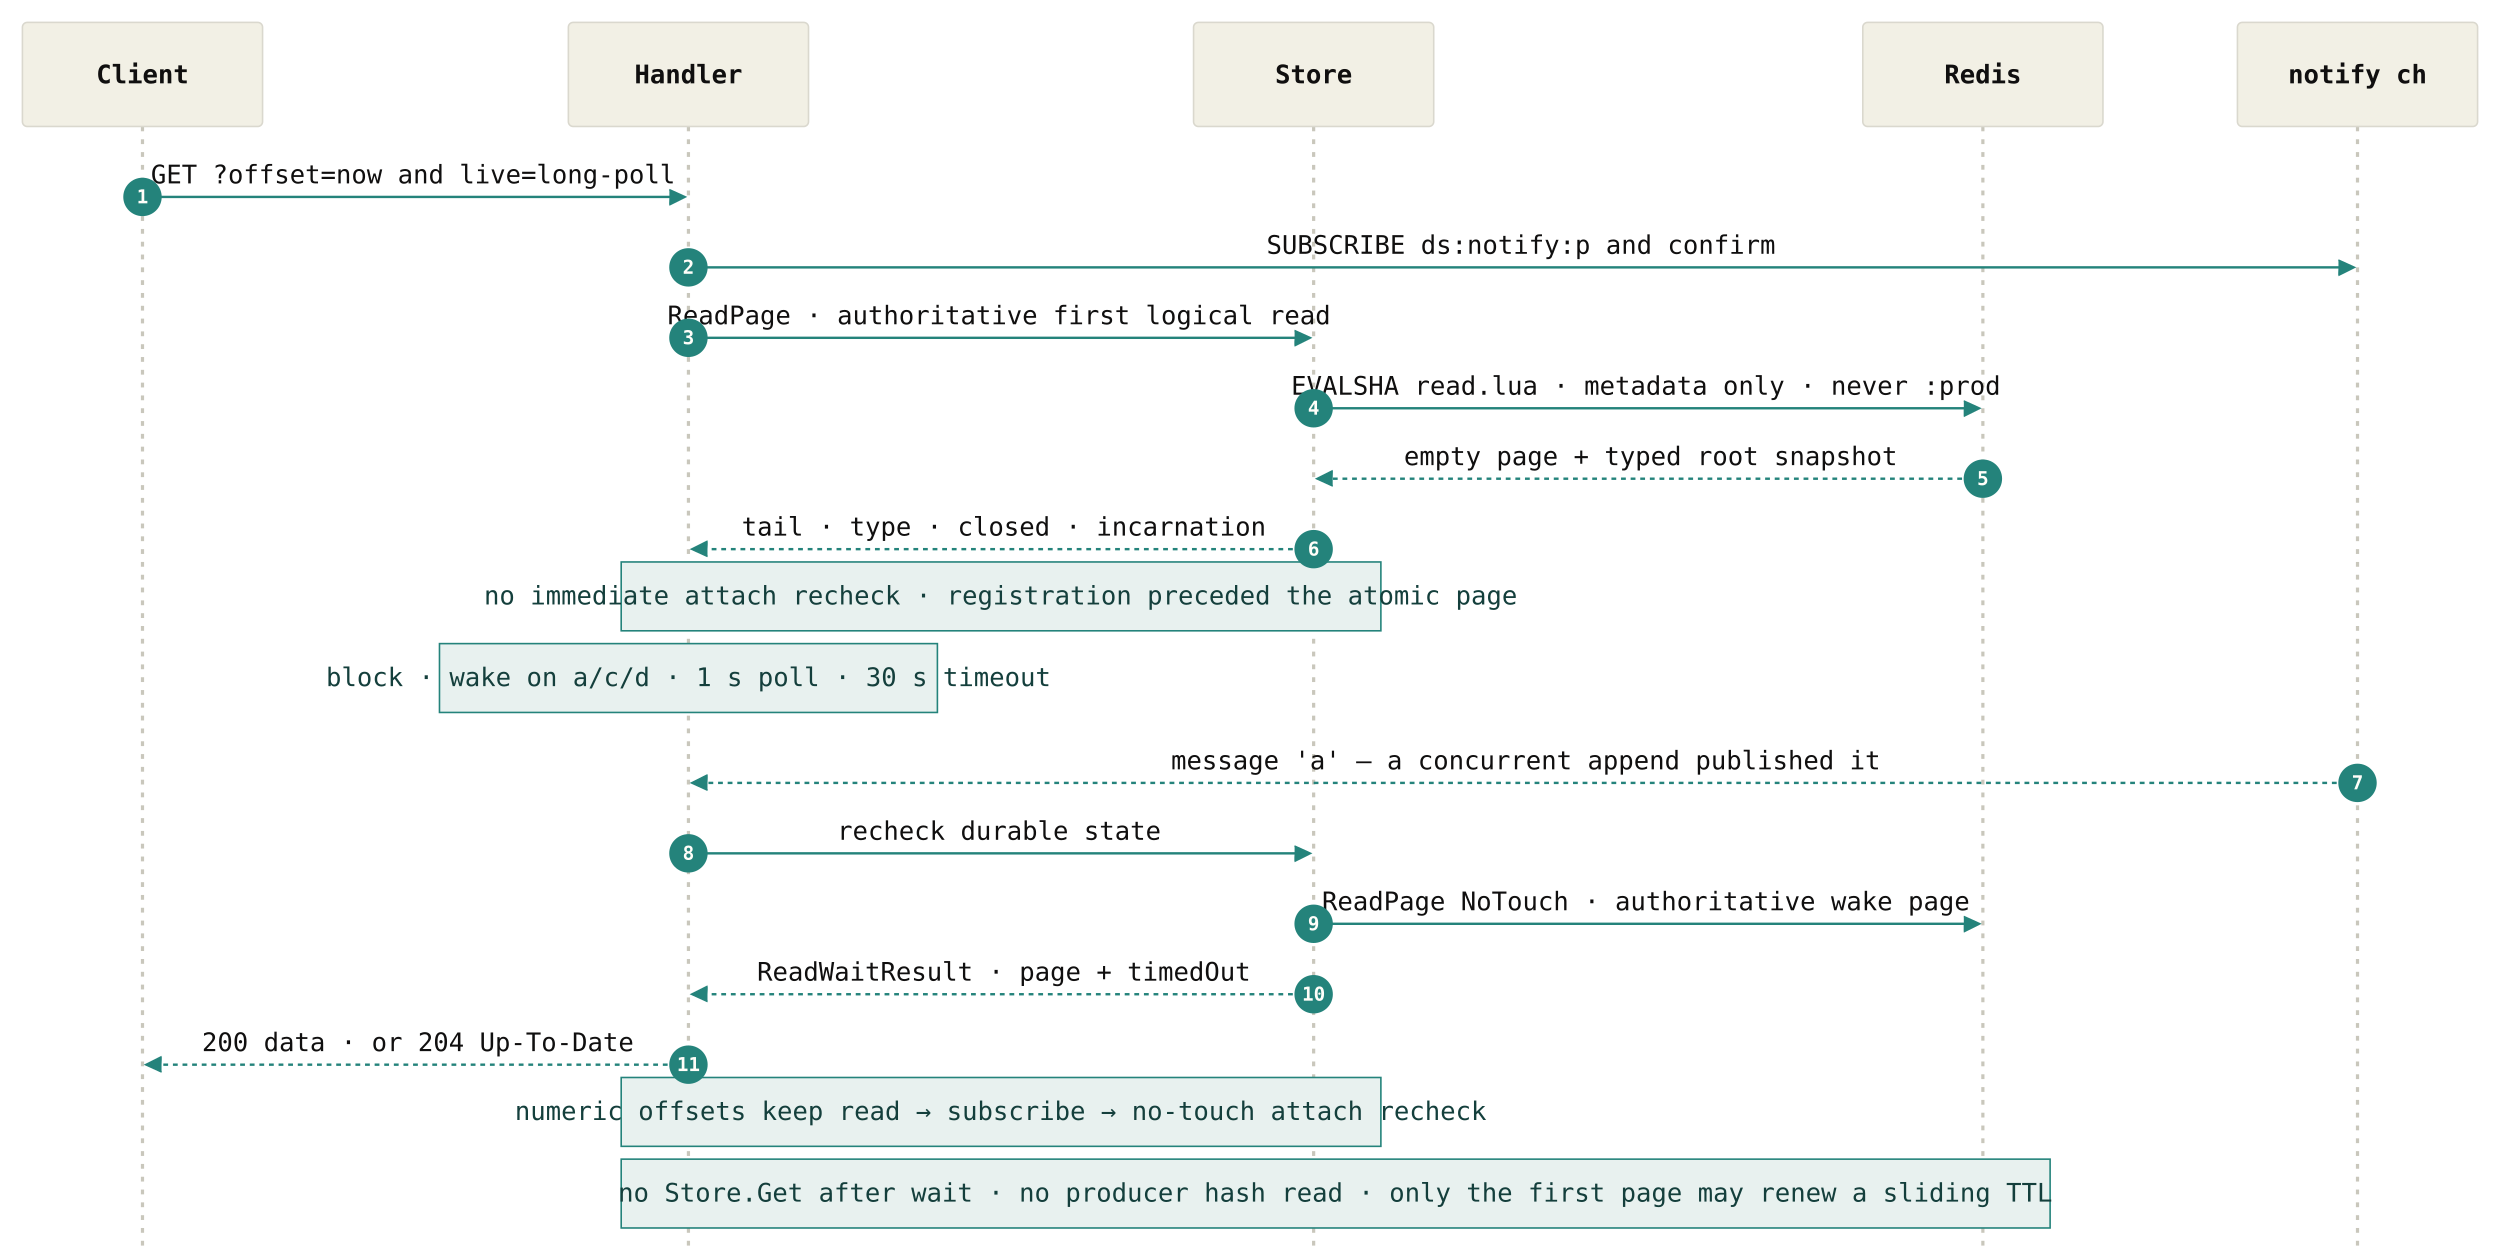
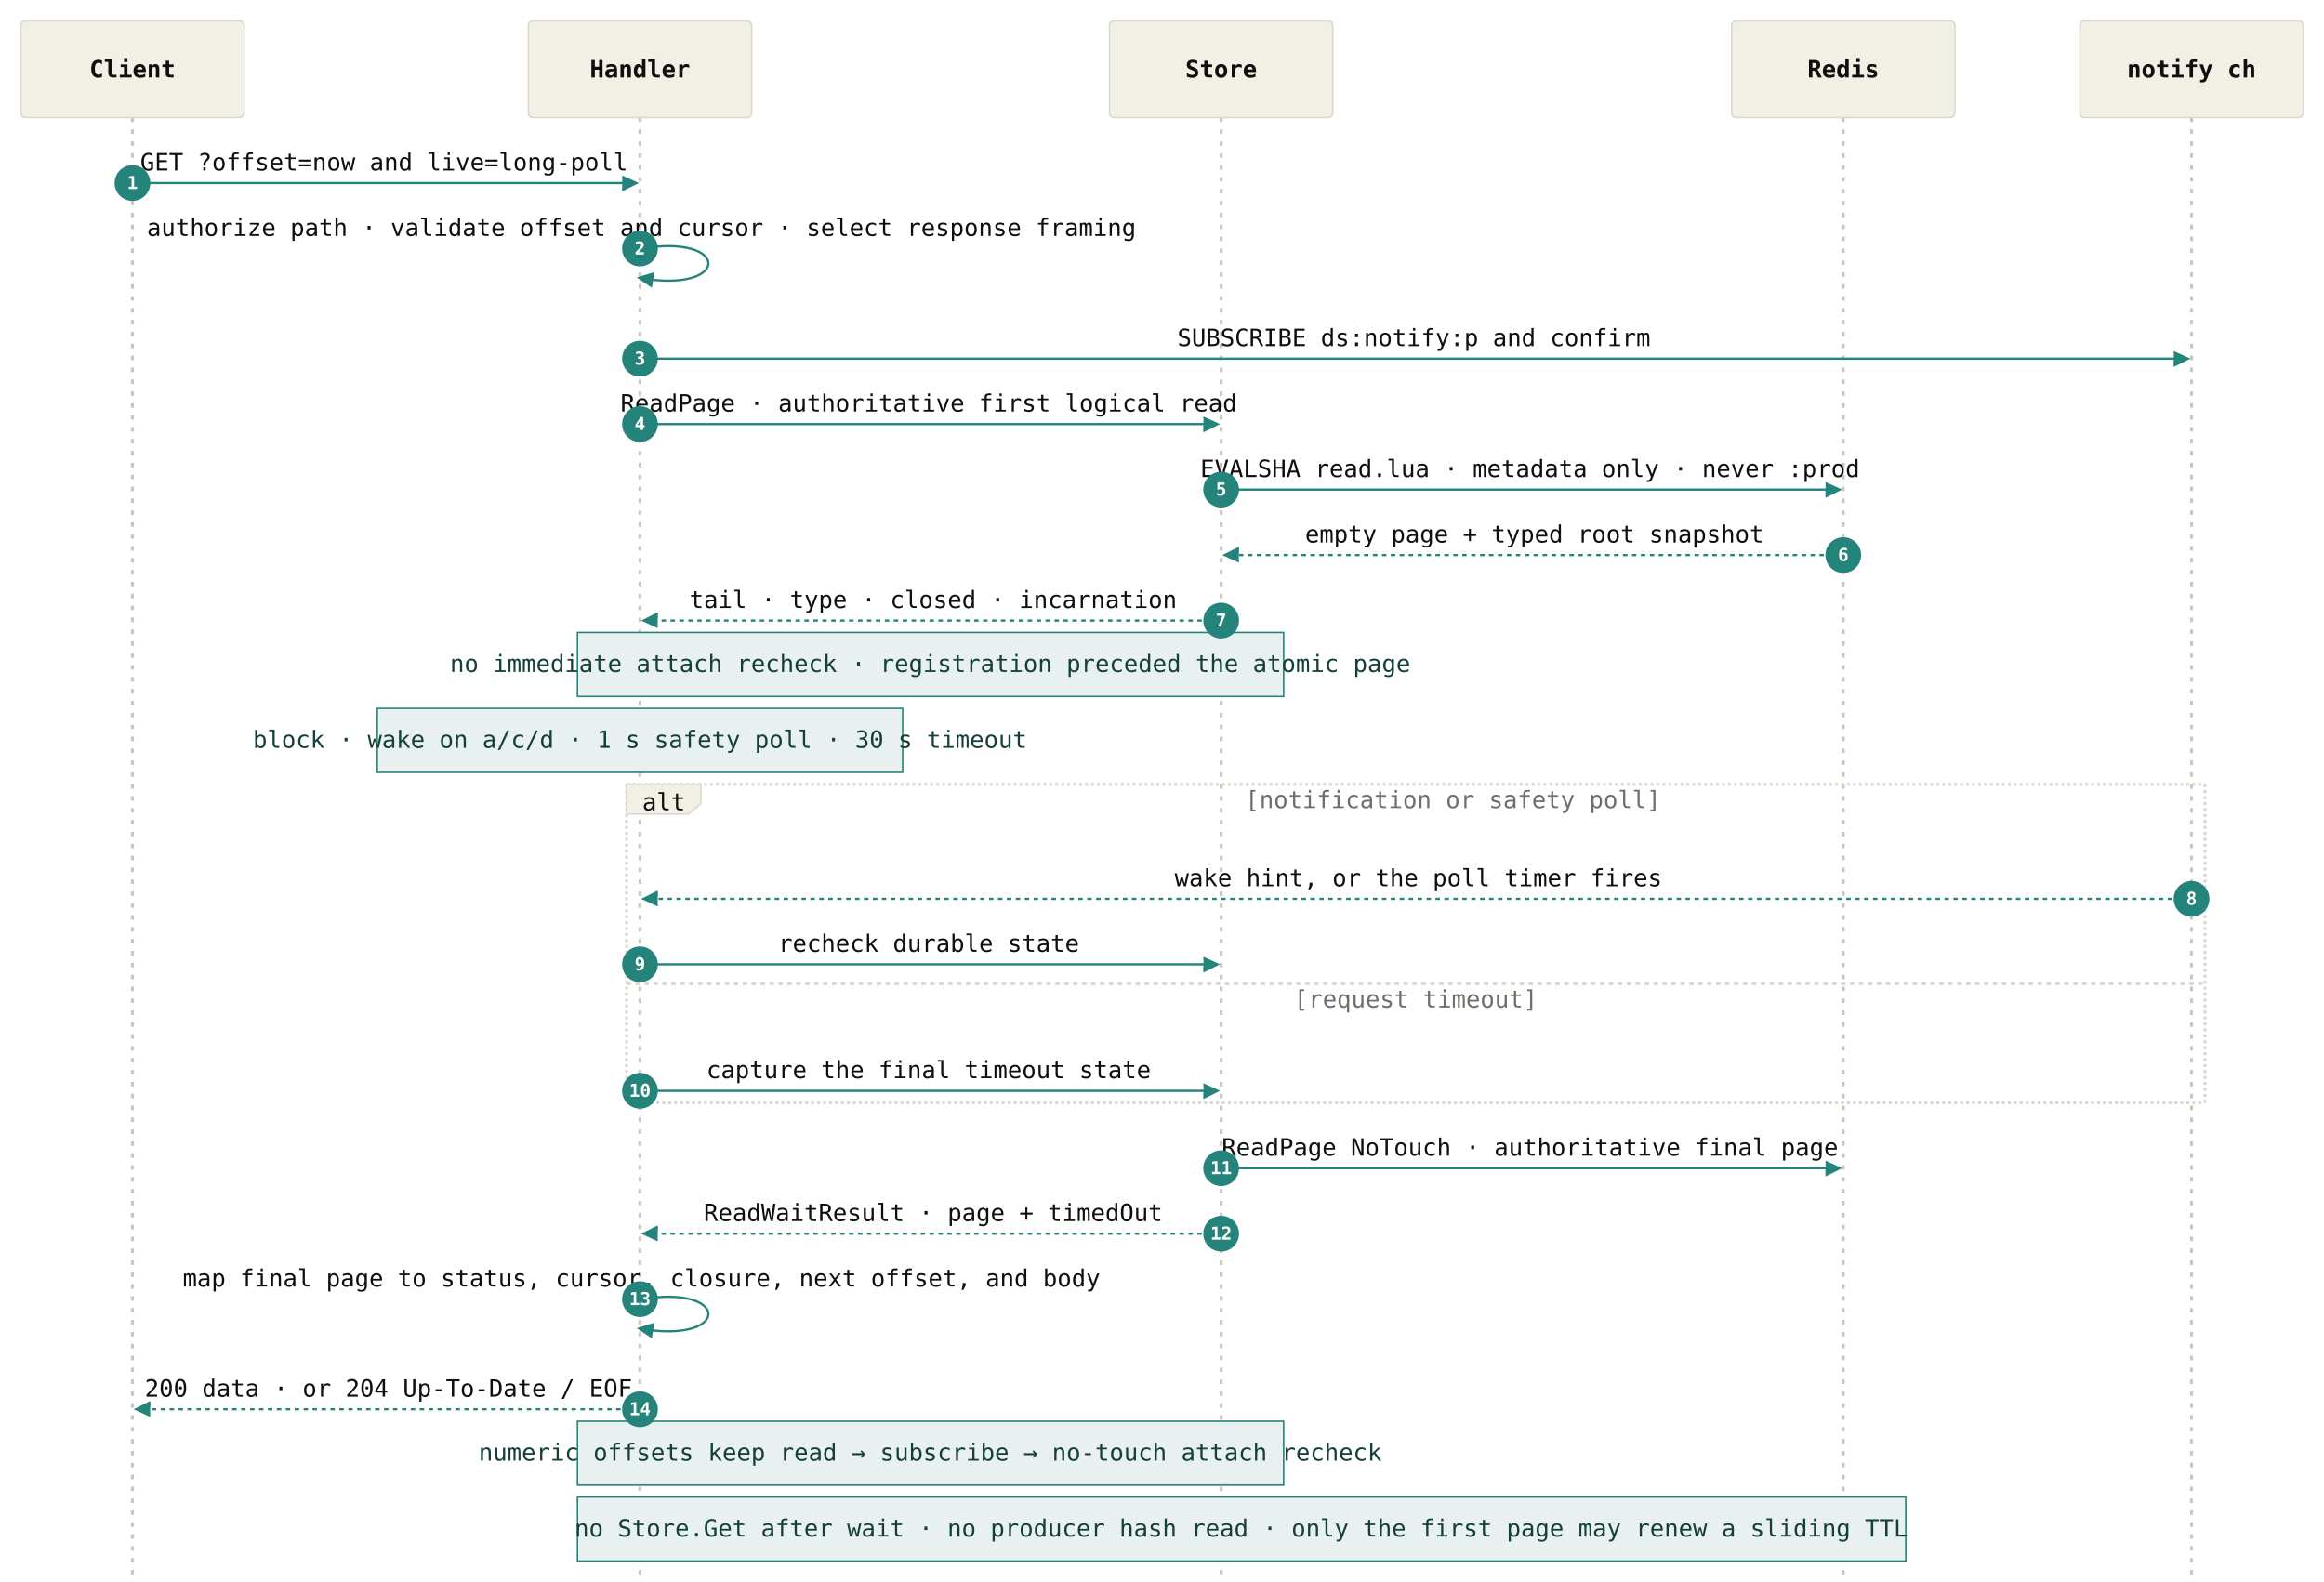
- <svg xmlns="http://www.w3.org/2000/svg" id="my-svg" width="100%" style="max-width: 1561.5px; background-color: transparent;" viewBox="-14 -14 1561.5 781" role="graphics-document document" aria-roledescription="sequence">
+ <svg xmlns="http://www.w3.org/2000/svg" id="my-svg" width="100%" style="max-width: 1561.5px; background-color: transparent;" viewBox="-14 -14 1561.5 1063" role="graphics-document document" aria-roledescription="sequence">
  <g>
    <line id="actor4" x1="1458.5" y1="65" x2="1458.5" y2="2000" class="actor-line 200" stroke-width="0.5px" stroke="#999" name="N" data-et="life-line" data-id="N" />
    <g id="root-4" data-et="participant" data-type="participant" data-id="N">
      <rect x="1383.5" y="0" fill="#eaeaea" stroke="#666" width="150" height="65" name="N" rx="3" ry="3" class="actor actor-top" />
      <text x="1458.5" y="32.5" dominant-baseline="central" alignment-baseline="central" class="actor actor-box" style="text-anchor: middle; font-size: 16px; font-weight: 700;">
        <tspan x="1458.5" dy="0">notify ch</tspan>
      </text>
    </g>
  </g>
  <g>
    <line id="actor3" x1="1224.5" y1="65" x2="1224.5" y2="2000" class="actor-line 200" stroke-width="0.5px" stroke="#999" name="R" data-et="life-line" data-id="R" />
    <g id="root-3" data-et="participant" data-type="participant" data-id="R">
      <rect x="1149.5" y="0" fill="#eaeaea" stroke="#666" width="150" height="65" name="R" rx="3" ry="3" class="actor actor-top" />
      <text x="1224.5" y="32.5" dominant-baseline="central" alignment-baseline="central" class="actor actor-box" style="text-anchor: middle; font-size: 16px; font-weight: 700;">
        <tspan x="1224.5" dy="0">Redis</tspan>
      </text>
    </g>
  </g>
  <g>
    <line id="actor2" x1="806.5" y1="65" x2="806.5" y2="2000" class="actor-line 200" stroke-width="0.5px" stroke="#999" name="S" data-et="life-line" data-id="S" />
    <g id="root-2" data-et="participant" data-type="participant" data-id="S">
      <rect x="731.5" y="0" fill="#eaeaea" stroke="#666" width="150" height="65" name="S" rx="3" ry="3" class="actor actor-top" />
      <text x="806.5" y="32.5" dominant-baseline="central" alignment-baseline="central" class="actor actor-box" style="text-anchor: middle; font-size: 16px; font-weight: 700;">
        <tspan x="806.5" dy="0">Store</tspan>
      </text>
    </g>
  </g>
  <g>
    <line id="actor1" x1="416" y1="65" x2="416" y2="2000" class="actor-line 200" stroke-width="0.5px" stroke="#999" name="H" data-et="life-line" data-id="H" />
    <g id="root-1" data-et="participant" data-type="participant" data-id="H">
      <rect x="341" y="0" fill="#eaeaea" stroke="#666" width="150" height="65" name="H" rx="3" ry="3" class="actor actor-top" />
      <text x="416" y="32.5" dominant-baseline="central" alignment-baseline="central" class="actor actor-box" style="text-anchor: middle; font-size: 16px; font-weight: 700;">
        <tspan x="416" dy="0">Handler</tspan>
      </text>
    </g>
  </g>
  <g>
    <line id="actor0" x1="75" y1="65" x2="75" y2="2000" class="actor-line 200" stroke-width="0.5px" stroke="#999" name="C" data-et="life-line" data-id="C" />
    <g id="root-0" data-et="participant" data-type="participant" data-id="C">
      <rect x="0" y="0" fill="#eaeaea" stroke="#666" width="150" height="65" name="C" rx="3" ry="3" class="actor actor-top" />
      <text x="75" y="32.5" dominant-baseline="central" alignment-baseline="central" class="actor actor-box" style="text-anchor: middle; font-size: 16px; font-weight: 700;">
        <tspan x="75" dy="0">Client</tspan>
      </text>
    </g>
  </g>
  <style>#my-svg{font-family:JetBrains Mono,ui-monospace,Menlo,monospace;font-size:13px;fill:#100F0F;}@keyframes edge-animation-frame{from{stroke-dashoffset:0;}}@keyframes dash{to{stroke-dashoffset:0;}}#my-svg .edge-animation-slow{stroke-dasharray:9,5!important;stroke-dashoffset:900;animation:dash 50s linear infinite;stroke-linecap:round;}#my-svg .edge-animation-fast{stroke-dasharray:9,5!important;stroke-dashoffset:900;animation:dash 20s linear infinite;stroke-linecap:round;}#my-svg .error-icon{fill:hsl(230.769, 33.333%, 97.353%);}#my-svg .error-text{fill:rgb(9, 8.308, 4.5);stroke:rgb(9, 8.308, 4.5);}#my-svg .edge-thickness-normal{stroke-width:1px;}#my-svg .edge-thickness-thick{stroke-width:3.5px;}#my-svg .edge-pattern-solid{stroke-dasharray:0;}#my-svg .edge-thickness-invisible{stroke-width:0;fill:none;}#my-svg .edge-pattern-dashed{stroke-dasharray:3;}#my-svg .edge-pattern-dotted{stroke-dasharray:2;}#my-svg .marker{fill:#24837B;stroke:#24837B;}#my-svg .marker.cross{stroke:#24837B;}#my-svg svg{font-family:JetBrains Mono,ui-monospace,Menlo,monospace;font-size:13px;}#my-svg p{margin:0;}#my-svg .actor{stroke:#DAD8CE;fill:#F2F0E5;stroke-width:1;}#my-svg rect.actor.outer-path[data-look="neo"]{filter:drop-shadow( 1px 2px 2px rgba(185,185,185,1));}#my-svg rect.note[data-look="neo"]{stroke:#24837B;fill:#E8F1EF;filter:drop-shadow( 1px 2px 2px rgba(185,185,185,1));}#my-svg text.actor&gt;tspan{fill:#100F0F;stroke:none;}#my-svg .actor-line{stroke:#C9C7BC;}#my-svg .innerArc{stroke-width:1.5;stroke-dasharray:none;}#my-svg .messageLine0{stroke-width:1.5;stroke-dasharray:none;stroke:#24837B;}#my-svg .messageLine1{stroke-width:1.5;stroke-dasharray:2,2;stroke:#24837B;}#my-svg [id$="-arrowhead"] path{fill:#24837B;stroke:#24837B;}#my-svg .sequenceNumber{fill:#FFFEF9;}#my-svg [id$="-sequencenumber"]{fill:#24837B;}#my-svg [id$="-crosshead"] path{fill:#24837B;stroke:#24837B;}#my-svg .messageText{fill:#100F0F;stroke:none;}#my-svg .labelBox{stroke:#DAD8CE;fill:#F2F0E5;filter:none;}#my-svg .labelText,#my-svg .labelText&gt;tspan{fill:#100F0F;stroke:none;}#my-svg .loopText,#my-svg .loopText&gt;tspan{fill:#6F6E69;stroke:none;}#my-svg .sectionTitle,#my-svg .sectionTitle&gt;tspan{fill:#6F6E69;stroke:none;}#my-svg .loopLine{stroke-width:2px;stroke-dasharray:2,2;stroke:#DAD8CE;fill:#DAD8CE;}#my-svg .note{stroke:#24837B;fill:#E8F1EF;}#my-svg .noteText,#my-svg .noteText&gt;tspan{fill:#143F3C;stroke:none;font-weight:normal;}#my-svg .activation0{fill:#E8F1EF;stroke:#24837B;}#my-svg .activation1{fill:#E8F1EF;stroke:#24837B;}#my-svg .activation2{fill:#E8F1EF;stroke:#24837B;}#my-svg .actorPopupMenu{position:absolute;}#my-svg .actorPopupMenuPanel{position:absolute;fill:#F2F0E5;box-shadow:0px 8px 16px 0px rgba(0,0,0,0.2);filter:drop-shadow(3px 5px 2px rgb(0 0 0 / 0.4));}#my-svg .actor-man circle,#my-svg line{fill:#F2F0E5;stroke-width:2px;}#my-svg g rect.rect{filter:drop-shadow( 1px 2px 2px rgba(185,185,185,1));stroke:#DAD8CE;}#my-svg .node .neo-node{stroke:#DAD8CE;}#my-svg [data-look="neo"].node rect,#my-svg [data-look="neo"].cluster rect,#my-svg [data-look="neo"].node polygon{stroke:url(#my-svg-gradient);filter:drop-shadow( 1px 2px 2px rgba(185,185,185,1));}#my-svg [data-look="neo"].swimlane.cluster rect{filter:none;}#my-svg [data-look="neo"].node path{stroke:url(#my-svg-gradient);stroke-width:1px;}#my-svg [data-look="neo"].node .outer-path{filter:drop-shadow( 1px 2px 2px rgba(185,185,185,1));}#my-svg [data-look="neo"].node .neo-line path{stroke:#DAD8CE;filter:none;}#my-svg [data-look="neo"].node circle{stroke:url(#my-svg-gradient);filter:drop-shadow( 1px 2px 2px rgba(185,185,185,1));}#my-svg [data-look="neo"].node circle .state-start{fill:#000000;}#my-svg [data-look="neo"].icon-shape .icon{fill:url(#my-svg-gradient);filter:drop-shadow( 1px 2px 2px rgba(185,185,185,1));}#my-svg [data-look="neo"].icon-shape .icon-neo path{stroke:url(#my-svg-gradient);filter:drop-shadow( 1px 2px 2px rgba(185,185,185,1));}#my-svg :root{--mermaid-font-family:"trebuchet ms",verdana,arial,sans-serif;}</style>
  <g />
  <defs>
    <symbol id="my-svg-computer" width="24" height="24">
      <path transform="scale(.5)" d="M2 2v13h20v-13h-20zm18 11h-16v-9h16v9zm-10.228 6l.466-1h3.524l.467 1h-4.457zm14.228 3h-24l2-6h2.104l-1.33 4h18.45l-1.297-4h2.073l2 6zm-5-10h-14v-7h14v7z" />
    </symbol>
  </defs>
  <defs>
    <symbol id="my-svg-database" fill-rule="evenodd" clip-rule="evenodd">
      <path transform="scale(.5)" d="M12.258.001l.256.004.255.005.253.008.251.01.249.012.247.015.246.016.242.019.241.02.239.023.236.024.233.027.231.028.229.031.225.032.223.034.22.036.217.038.214.04.211.041.208.043.205.045.201.046.198.048.194.05.191.051.187.053.183.054.18.056.175.057.172.059.168.06.163.061.16.063.155.064.15.066.074.033.073.033.071.034.07.034.069.035.068.035.067.035.066.035.064.036.064.036.062.036.06.036.06.037.058.037.058.037.055.038.055.038.053.038.052.038.051.039.05.039.048.039.047.039.045.04.044.04.043.04.041.04.04.041.039.041.037.041.036.041.034.041.033.042.032.042.03.042.029.042.027.042.026.043.024.043.023.043.021.043.02.043.018.044.017.043.015.044.013.044.012.044.011.045.009.044.007.045.006.045.004.045.002.045.001.045v17l-.001.045-.002.045-.004.045-.006.045-.007.045-.009.044-.011.045-.012.044-.013.044-.015.044-.017.043-.018.044-.02.043-.021.043-.023.043-.024.043-.026.043-.027.042-.029.042-.03.042-.032.042-.033.042-.034.041-.036.041-.037.041-.039.041-.04.041-.041.04-.043.04-.044.04-.045.04-.047.039-.048.039-.05.039-.051.039-.052.038-.053.038-.055.038-.055.038-.058.037-.058.037-.06.037-.06.036-.062.036-.064.036-.064.036-.066.035-.067.035-.068.035-.069.035-.07.034-.071.034-.073.033-.074.033-.15.066-.155.064-.16.063-.163.061-.168.06-.172.059-.175.057-.18.056-.183.054-.187.053-.191.051-.194.05-.198.048-.201.046-.205.045-.208.043-.211.041-.214.04-.217.038-.22.036-.223.034-.225.032-.229.031-.231.028-.233.027-.236.024-.239.023-.241.02-.242.019-.246.016-.247.015-.249.012-.251.01-.253.008-.255.005-.256.004-.258.001-.258-.001-.256-.004-.255-.005-.253-.008-.251-.01-.249-.012-.247-.015-.245-.016-.243-.019-.241-.02-.238-.023-.236-.024-.234-.027-.231-.028-.228-.031-.226-.032-.223-.034-.22-.036-.217-.038-.214-.04-.211-.041-.208-.043-.204-.045-.201-.046-.198-.048-.195-.05-.19-.051-.187-.053-.184-.054-.179-.056-.176-.057-.172-.059-.167-.06-.164-.061-.159-.063-.155-.064-.151-.066-.074-.033-.072-.033-.072-.034-.07-.034-.069-.035-.068-.035-.067-.035-.066-.035-.064-.036-.063-.036-.062-.036-.061-.036-.06-.037-.058-.037-.057-.037-.056-.038-.055-.038-.053-.038-.052-.038-.051-.039-.049-.039-.049-.039-.046-.039-.046-.04-.044-.04-.043-.04-.041-.04-.04-.041-.039-.041-.037-.041-.036-.041-.034-.041-.033-.042-.032-.042-.03-.042-.029-.042-.027-.042-.026-.043-.024-.043-.023-.043-.021-.043-.02-.043-.018-.044-.017-.043-.015-.044-.013-.044-.012-.044-.011-.045-.009-.044-.007-.045-.006-.045-.004-.045-.002-.045-.001-.045v-17l.001-.045.002-.045.004-.045.006-.045.007-.045.009-.044.011-.045.012-.044.013-.044.015-.044.017-.043.018-.044.02-.043.021-.043.023-.043.024-.043.026-.043.027-.042.029-.042.03-.042.032-.042.033-.042.034-.041.036-.041.037-.041.039-.041.04-.041.041-.04.043-.04.044-.04.046-.04.046-.039.049-.039.049-.039.051-.039.052-.038.053-.038.055-.038.056-.038.057-.037.058-.037.06-.037.061-.036.062-.036.063-.036.064-.036.066-.035.067-.035.068-.035.069-.035.07-.034.072-.034.072-.033.074-.033.151-.066.155-.064.159-.063.164-.061.167-.06.172-.059.176-.057.179-.056.184-.054.187-.053.19-.051.195-.05.198-.048.201-.046.204-.045.208-.043.211-.041.214-.04.217-.038.22-.036.223-.034.226-.032.228-.031.231-.028.234-.027.236-.024.238-.023.241-.02.243-.019.245-.016.247-.015.249-.012.251-.01.253-.008.255-.005.256-.004.258-.001.258.001zm-9.258 20.499v.01l.001.021.003.021.004.022.005.021.006.022.007.022.009.023.01.022.011.023.012.023.013.023.015.023.016.024.017.023.018.024.019.024.021.024.022.025.023.024.024.025.052.049.056.05.061.051.066.051.07.051.075.051.079.052.084.052.088.052.092.052.097.052.102.051.105.052.11.052.114.051.119.051.123.051.127.05.131.05.135.05.139.048.144.049.147.047.152.047.155.047.16.045.163.045.167.043.171.043.176.041.178.041.183.039.187.039.19.037.194.035.197.035.202.033.204.031.209.03.212.029.216.027.219.025.222.024.226.021.23.02.233.018.236.016.24.015.243.012.246.01.249.008.253.005.256.004.259.001.26-.001.257-.004.254-.005.25-.008.247-.011.244-.012.241-.014.237-.016.233-.018.231-.021.226-.021.224-.024.22-.026.216-.027.212-.028.21-.031.205-.031.202-.034.198-.034.194-.036.191-.037.187-.039.183-.04.179-.04.175-.042.172-.043.168-.044.163-.045.16-.046.155-.046.152-.047.148-.048.143-.049.139-.049.136-.05.131-.05.126-.05.123-.051.118-.052.114-.051.11-.052.106-.052.101-.052.096-.052.092-.052.088-.053.083-.051.079-.052.074-.052.07-.051.065-.051.06-.051.056-.05.051-.05.023-.024.023-.025.021-.024.02-.024.019-.024.018-.024.017-.024.015-.023.014-.024.013-.023.012-.023.01-.023.01-.022.008-.022.006-.022.006-.022.004-.022.004-.021.001-.021.001-.021v-4.127l-.077.055-.08.053-.083.054-.085.053-.087.052-.09.052-.093.051-.095.05-.097.05-.1.049-.102.049-.105.048-.106.047-.109.047-.111.046-.114.045-.115.045-.118.044-.12.043-.122.042-.124.042-.126.041-.128.04-.13.04-.132.038-.134.038-.135.037-.138.037-.139.035-.142.035-.143.034-.144.033-.147.032-.148.031-.15.03-.151.03-.153.029-.154.027-.156.027-.158.026-.159.025-.161.024-.162.023-.163.022-.165.021-.166.02-.167.019-.169.018-.169.017-.171.016-.173.015-.173.014-.175.013-.175.012-.177.011-.178.01-.179.008-.179.008-.181.006-.182.005-.182.004-.184.003-.184.002h-.37l-.184-.002-.184-.003-.182-.004-.182-.005-.181-.006-.179-.008-.179-.008-.178-.01-.176-.011-.176-.012-.175-.013-.173-.014-.172-.015-.171-.016-.17-.017-.169-.018-.167-.019-.166-.02-.165-.021-.163-.022-.162-.023-.161-.024-.159-.025-.157-.026-.156-.027-.155-.027-.153-.029-.151-.03-.15-.03-.148-.031-.146-.032-.145-.033-.143-.034-.141-.035-.14-.035-.137-.037-.136-.037-.134-.038-.132-.038-.13-.04-.128-.04-.126-.041-.124-.042-.122-.042-.12-.044-.117-.043-.116-.045-.113-.045-.112-.046-.109-.047-.106-.047-.105-.048-.102-.049-.1-.049-.097-.05-.095-.05-.093-.052-.09-.051-.087-.052-.085-.053-.083-.054-.08-.054-.077-.054v4.127zm0-5.654v.011l.001.021.003.021.004.021.005.022.006.022.007.022.009.022.01.022.011.023.012.023.013.023.015.024.016.023.017.024.018.024.019.024.021.024.022.024.023.025.024.024.052.05.056.05.061.05.066.051.07.051.075.052.079.051.084.052.088.052.092.052.097.052.102.052.105.052.11.051.114.051.119.052.123.05.127.051.131.05.135.049.139.049.144.048.147.048.152.047.155.046.16.045.163.045.167.044.171.042.176.042.178.04.183.04.187.038.19.037.194.036.197.034.202.033.204.032.209.03.212.028.216.027.219.025.222.024.226.022.23.02.233.018.236.016.24.014.243.012.246.01.249.008.253.006.256.003.259.001.26-.001.257-.003.254-.006.25-.008.247-.01.244-.012.241-.015.237-.016.233-.018.231-.02.226-.022.224-.024.22-.025.216-.027.212-.029.21-.03.205-.032.202-.033.198-.035.194-.036.191-.037.187-.039.183-.039.179-.041.175-.042.172-.043.168-.044.163-.045.16-.045.155-.047.152-.047.148-.048.143-.048.139-.05.136-.049.131-.05.126-.051.123-.051.118-.051.114-.052.11-.052.106-.052.101-.052.096-.052.092-.052.088-.052.083-.052.079-.052.074-.051.07-.052.065-.051.06-.05.056-.051.051-.049.023-.025.023-.024.021-.025.02-.024.019-.024.018-.024.017-.024.015-.023.014-.023.013-.024.012-.022.01-.023.01-.023.008-.022.006-.022.006-.022.004-.021.004-.022.001-.021.001-.021v-4.139l-.077.054-.08.054-.083.054-.085.052-.087.053-.09.051-.093.051-.095.051-.097.05-.1.049-.102.049-.105.048-.106.047-.109.047-.111.046-.114.045-.115.044-.118.044-.12.044-.122.042-.124.042-.126.041-.128.04-.13.039-.132.039-.134.038-.135.037-.138.036-.139.036-.142.035-.143.033-.144.033-.147.033-.148.031-.15.03-.151.03-.153.028-.154.028-.156.027-.158.026-.159.025-.161.024-.162.023-.163.022-.165.021-.166.02-.167.019-.169.018-.169.017-.171.016-.173.015-.173.014-.175.013-.175.012-.177.011-.178.009-.179.009-.179.007-.181.007-.182.005-.182.004-.184.003-.184.002h-.37l-.184-.002-.184-.003-.182-.004-.182-.005-.181-.007-.179-.007-.179-.009-.178-.009-.176-.011-.176-.012-.175-.013-.173-.014-.172-.015-.171-.016-.17-.017-.169-.018-.167-.019-.166-.02-.165-.021-.163-.022-.162-.023-.161-.024-.159-.025-.157-.026-.156-.027-.155-.028-.153-.028-.151-.03-.15-.03-.148-.031-.146-.033-.145-.033-.143-.033-.141-.035-.14-.036-.137-.036-.136-.037-.134-.038-.132-.039-.13-.039-.128-.04-.126-.041-.124-.042-.122-.043-.12-.043-.117-.044-.116-.044-.113-.046-.112-.046-.109-.046-.106-.047-.105-.048-.102-.049-.1-.049-.097-.05-.095-.051-.093-.051-.09-.051-.087-.053-.085-.052-.083-.054-.08-.054-.077-.054v4.139zm0-5.666v.011l.001.02.003.022.004.021.005.022.006.021.007.022.009.023.01.022.011.023.012.023.013.023.015.023.016.024.017.024.018.023.019.024.021.025.022.024.023.024.024.025.052.05.056.05.061.05.066.051.07.051.075.052.079.051.084.052.088.052.092.052.097.052.102.052.105.051.11.052.114.051.119.051.123.051.127.05.131.05.135.05.139.049.144.048.147.048.152.047.155.046.16.045.163.045.167.043.171.043.176.042.178.04.183.04.187.038.19.037.194.036.197.034.202.033.204.032.209.03.212.028.216.027.219.025.222.024.226.021.23.02.233.018.236.017.24.014.243.012.246.01.249.008.253.006.256.003.259.001.26-.001.257-.003.254-.006.25-.008.247-.01.244-.013.241-.014.237-.016.233-.018.231-.02.226-.022.224-.024.22-.025.216-.027.212-.029.21-.03.205-.032.202-.033.198-.035.194-.036.191-.037.187-.039.183-.039.179-.041.175-.042.172-.043.168-.044.163-.045.16-.045.155-.047.152-.047.148-.048.143-.049.139-.049.136-.049.131-.051.126-.05.123-.051.118-.052.114-.051.11-.052.106-.052.101-.052.096-.052.092-.052.088-.052.083-.052.079-.052.074-.052.07-.051.065-.051.06-.051.056-.05.051-.049.023-.025.023-.025.021-.024.02-.024.019-.024.018-.024.017-.024.015-.023.014-.024.013-.023.012-.023.01-.022.01-.023.008-.022.006-.022.006-.022.004-.022.004-.021.001-.021.001-.021v-4.153l-.077.054-.08.054-.083.053-.085.053-.087.053-.09.051-.093.051-.095.051-.097.05-.1.049-.102.048-.105.048-.106.048-.109.046-.111.046-.114.046-.115.044-.118.044-.12.043-.122.043-.124.042-.126.041-.128.04-.13.039-.132.039-.134.038-.135.037-.138.036-.139.036-.142.034-.143.034-.144.033-.147.032-.148.032-.15.03-.151.03-.153.028-.154.028-.156.027-.158.026-.159.024-.161.024-.162.023-.163.023-.165.021-.166.02-.167.019-.169.018-.169.017-.171.016-.173.015-.173.014-.175.013-.175.012-.177.01-.178.01-.179.009-.179.007-.181.006-.182.006-.182.004-.184.003-.184.001-.185.001-.185-.001-.184-.001-.184-.003-.182-.004-.182-.006-.181-.006-.179-.007-.179-.009-.178-.01-.176-.01-.176-.012-.175-.013-.173-.014-.172-.015-.171-.016-.17-.017-.169-.018-.167-.019-.166-.02-.165-.021-.163-.023-.162-.023-.161-.024-.159-.024-.157-.026-.156-.027-.155-.028-.153-.028-.151-.03-.15-.03-.148-.032-.146-.032-.145-.033-.143-.034-.141-.034-.14-.036-.137-.036-.136-.037-.134-.038-.132-.039-.13-.039-.128-.041-.126-.041-.124-.041-.122-.043-.12-.043-.117-.044-.116-.044-.113-.046-.112-.046-.109-.046-.106-.048-.105-.048-.102-.048-.1-.05-.097-.049-.095-.051-.093-.051-.09-.052-.087-.052-.085-.053-.083-.053-.08-.054-.077-.054v4.153zm8.74-8.179l-.257.004-.254.005-.25.008-.247.011-.244.012-.241.014-.237.016-.233.018-.231.021-.226.022-.224.023-.22.026-.216.027-.212.028-.21.031-.205.032-.202.033-.198.034-.194.036-.191.038-.187.038-.183.04-.179.041-.175.042-.172.043-.168.043-.163.045-.16.046-.155.046-.152.048-.148.048-.143.048-.139.049-.136.05-.131.05-.126.051-.123.051-.118.051-.114.052-.11.052-.106.052-.101.052-.096.052-.092.052-.088.052-.083.052-.079.052-.074.051-.07.052-.065.051-.06.05-.056.05-.051.05-.023.025-.023.024-.021.024-.02.025-.019.024-.018.024-.017.023-.015.024-.014.023-.013.023-.012.023-.01.023-.01.022-.008.022-.006.023-.006.021-.004.022-.004.021-.001.021-.001.021.001.021.001.021.004.021.004.022.006.021.006.023.008.022.01.022.01.023.012.023.013.023.014.023.015.024.017.023.018.024.019.024.02.025.021.024.023.024.023.025.051.05.056.05.06.05.065.051.07.052.074.051.079.052.083.052.088.052.092.052.096.052.101.052.106.052.11.052.114.052.118.051.123.051.126.051.131.05.136.05.139.049.143.048.148.048.152.048.155.046.16.046.163.045.168.043.172.043.175.042.179.041.183.04.187.038.191.038.194.036.198.034.202.033.205.032.21.031.212.028.216.027.22.026.224.023.226.022.231.021.233.018.237.016.241.014.244.012.247.011.25.008.254.005.257.004.26.001.26-.001.257-.004.254-.005.25-.008.247-.011.244-.012.241-.014.237-.016.233-.018.231-.021.226-.022.224-.023.22-.026.216-.027.212-.028.21-.031.205-.032.202-.033.198-.034.194-.036.191-.038.187-.038.183-.04.179-.041.175-.042.172-.043.168-.043.163-.045.16-.046.155-.046.152-.048.148-.048.143-.048.139-.049.136-.05.131-.05.126-.051.123-.051.118-.051.114-.052.11-.052.106-.052.101-.052.096-.052.092-.052.088-.052.083-.052.079-.052.074-.051.07-.052.065-.051.06-.05.056-.05.051-.05.023-.025.023-.024.021-.024.02-.025.019-.024.018-.024.017-.023.015-.024.014-.023.013-.023.012-.023.01-.023.01-.022.008-.022.006-.023.006-.021.004-.022.004-.021.001-.021.001-.021-.001-.021-.001-.021-.004-.021-.004-.022-.006-.021-.006-.023-.008-.022-.01-.022-.01-.023-.012-.023-.013-.023-.014-.023-.015-.024-.017-.023-.018-.024-.019-.024-.02-.025-.021-.024-.023-.024-.023-.025-.051-.05-.056-.05-.06-.05-.065-.051-.07-.052-.074-.051-.079-.052-.083-.052-.088-.052-.092-.052-.096-.052-.101-.052-.106-.052-.11-.052-.114-.052-.118-.051-.123-.051-.126-.051-.131-.05-.136-.05-.139-.049-.143-.048-.148-.048-.152-.048-.155-.046-.16-.046-.163-.045-.168-.043-.172-.043-.175-.042-.179-.041-.183-.04-.187-.038-.191-.038-.194-.036-.198-.034-.202-.033-.205-.032-.21-.031-.212-.028-.216-.027-.22-.026-.224-.023-.226-.022-.231-.021-.233-.018-.237-.016-.241-.014-.244-.012-.247-.011-.25-.008-.254-.005-.257-.004-.26-.001-.26.001z" />
    </symbol>
  </defs>
  <defs>
    <symbol id="my-svg-clock" width="24" height="24">
      <path transform="scale(.5)" d="M12 2c5.514 0 10 4.486 10 10s-4.486 10-10 10-10-4.486-10-10 4.486-10 10-10zm0-2c-6.627 0-12 5.373-12 12s5.373 12 12 12 12-5.373 12-12-5.373-12-12-12zm5.848 12.459c.202.038.202.333.001.372-1.907.361-6.045 1.111-6.547 1.111-.719 0-1.301-.582-1.301-1.301 0-.512.77-5.447 1.125-7.445.034-.192.312-.181.343.014l.985 6.238 5.394 1.011z" />
    </symbol>
  </defs>
  <defs>
    <marker id="my-svg-arrowhead" refX="7.9" refY="5" markerUnits="userSpaceOnUse" markerWidth="12" markerHeight="12" orient="auto-start-reverse">
      <path d="M -1 0 L 10 5 L 0 10 z" />
    </marker>
  </defs>
  <defs>
    <marker id="my-svg-crosshead" markerWidth="15" markerHeight="8" orient="auto" refX="4" refY="4.5">
      <path fill="none" stroke="#000000" stroke-width="1pt" d="M 1,2 L 6,7 M 6,2 L 1,7" style="stroke-dasharray: 0, 0;" />
    </marker>
  </defs>
  <defs>
    <marker id="my-svg-filled-head" refX="15.5" refY="7" markerWidth="20" markerHeight="28" orient="auto">
      <path d="M 18,7 L9,13 L14,7 L9,1 Z" />
    </marker>
  </defs>
  <defs>
    <marker id="my-svg-sequencenumber" refX="15" refY="15" markerWidth="60" markerHeight="40" orient="auto">
      <circle cx="15" cy="15" r="6" />
    </marker>
  </defs>
  <defs>
    <marker id="my-svg-solidTopArrowHead" refX="7.9" refY="7.25" markerUnits="userSpaceOnUse" markerWidth="12" markerHeight="12" orient="auto-start-reverse">
      <path d="M 0 0 L 10 8 L 0 8 z" />
    </marker>
  </defs>
  <defs>
    <marker id="my-svg-solidBottomArrowHead" refX="7.9" refY="0.75" markerUnits="userSpaceOnUse" markerWidth="12" markerHeight="12" orient="auto-start-reverse">
      <path d="M 0 0 L 10 0 L 0 8 z" />
    </marker>
  </defs>
  <defs>
    <marker id="my-svg-stickTopArrowHead" refX="7.5" refY="7" markerUnits="userSpaceOnUse" markerWidth="12" markerHeight="12" orient="auto-start-reverse">
      <path d="M 0 0 L 7 7" stroke="black" stroke-width="1.5" fill="none" />
    </marker>
  </defs>
  <defs>
    <marker id="my-svg-stickBottomArrowHead" refX="7.5" refY="0" markerUnits="userSpaceOnUse" markerWidth="12" markerHeight="12" orient="auto-start-reverse">
      <path d="M 0 7 L 7 0" stroke="black" stroke-width="1.5" fill="none" />
    </marker>
  </defs>
-   <g data-et="note" data-id="i7">
-     <rect x="374" y="337" fill="#EDF2AE" stroke="#666" width="474.5" height="43" class="note" />
-     <text x="611" y="343" text-anchor="middle" dominant-baseline="middle" alignment-baseline="middle" class="noteText" dy="1em" style="font-size: 16px; font-weight: 400;">
+   <g data-et="note" data-id="i8">
+     <rect x="374" y="411" fill="#EDF2AE" stroke="#666" width="474.5" height="43" class="note" />
+     <text x="611" y="417" text-anchor="middle" dominant-baseline="middle" alignment-baseline="middle" class="noteText" dy="1em" style="font-size: 16px; font-weight: 400;">
      <tspan x="611">no immediate attach recheck · registration preceded the atomic page</tspan>
    </text>
  </g>
-   <g data-et="note" data-id="i8">
-     <rect x="260.5" y="388" fill="#EDF2AE" stroke="#666" width="311" height="43" class="note" />
-     <text x="416" y="394" text-anchor="middle" dominant-baseline="middle" alignment-baseline="middle" class="noteText" dy="1em" style="font-size: 16px; font-weight: 400;">
-       <tspan x="416">block · wake on a/c/d · 1 s poll · 30 s timeout</tspan>
-     </text>
-   </g>
-   <g data-et="note" data-id="i14">
-     <rect x="374" y="659" fill="#EDF2AE" stroke="#666" width="474.5" height="43" class="note" />
-     <text x="611" y="665" text-anchor="middle" dominant-baseline="middle" alignment-baseline="middle" class="noteText" dy="1em" style="font-size: 16px; font-weight: 400;">
+   <g data-et="note" data-id="i9">
+     <rect x="239.5" y="462" fill="#EDF2AE" stroke="#666" width="353" height="43" class="note" />
+     <text x="416" y="468" text-anchor="middle" dominant-baseline="middle" alignment-baseline="middle" class="noteText" dy="1em" style="font-size: 16px; font-weight: 400;">
+       <tspan x="416">block · wake on a/c/d · 1 s safety poll · 30 s timeout</tspan>
+     </text>
+   </g>
+   <g data-et="control-structure" data-id="i15">
+     <line x1="407" y1="513" x2="1467.5" y2="513" class="loopLine" />
+     <line x1="1467.5" y1="513" x2="1467.5" y2="727" class="loopLine" />
+     <line x1="407" y1="727" x2="1467.5" y2="727" class="loopLine" />
+     <line x1="407" y1="513" x2="407" y2="727" class="loopLine" />
+     <line x1="407" y1="647" x2="1467.5" y2="647" class="loopLine" style="stroke-dasharray: 3, 3;" />
+     <polygon points="407,513 457,513 457,526 448.6,533 407,533" class="labelBox" />
+     <text x="432" y="526" text-anchor="middle" dominant-baseline="middle" alignment-baseline="middle" class="labelText" style="font-size: 16px; font-weight: 400;">alt</text>
+     <text x="962.25" y="529" text-anchor="middle" class="loopText" style="font-size: 16px; font-weight: 400;">
+       <tspan x="962.25">[notification or safety poll]</tspan>
+     </text>
+     <text x="937.25" y="663" text-anchor="middle" class="sectionTitle" style="font-size: 16px; font-weight: 400;">[request timeout]</text>
+   </g>
+   <g data-et="note" data-id="i20">
+     <rect x="374" y="941" fill="#EDF2AE" stroke="#666" width="474.5" height="43" class="note" />
+     <text x="611" y="947" text-anchor="middle" dominant-baseline="middle" alignment-baseline="middle" class="noteText" dy="1em" style="font-size: 16px; font-weight: 400;">
      <tspan x="611">numeric offsets keep read → subscribe → no-touch attach recheck</tspan>
    </text>
  </g>
-   <g data-et="note" data-id="i15">
-     <rect x="374" y="710" fill="#EDF2AE" stroke="#666" width="892.5" height="43" class="note" />
-     <text x="820" y="716" text-anchor="middle" dominant-baseline="middle" alignment-baseline="middle" class="noteText" dy="1em" style="font-size: 16px; font-weight: 400;">
+   <g data-et="note" data-id="i21">
+     <rect x="374" y="992" fill="#EDF2AE" stroke="#666" width="892.5" height="43" class="note" />
+     <text x="820" y="998" text-anchor="middle" dominant-baseline="middle" alignment-baseline="middle" class="noteText" dy="1em" style="font-size: 16px; font-weight: 400;">
      <tspan x="820">no Store.Get after wait · no producer hash read · only the first page may renew a sliding TTL</tspan>
    </text>
  </g>
  <text x="244" y="80" text-anchor="middle" dominant-baseline="middle" alignment-baseline="middle" class="messageText" dy="1em" style="font-size: 16px; font-weight: 400;">GET ?offset=now and live=long-poll</text>
  <line x1="82" y1="109" x2="412" y2="109" class="messageLine0" data-et="message" data-id="i1" data-from="C" data-to="H" stroke-width="2" stroke="none" marker-end="url(#my-svg-arrowhead)" style="fill: none;" />
  <line x1="75" y1="109" x2="75" y2="109" stroke-width="0" marker-start="url(#my-svg-sequencenumber)" />
  <text x="75" y="113" font-family="sans-serif" font-size="12px" text-anchor="middle" class="sequenceNumber">1</text>
-   <text x="936" y="124" text-anchor="middle" dominant-baseline="middle" alignment-baseline="middle" class="messageText" dy="1em" style="font-size: 16px; font-weight: 400;">SUBSCRIBE ds:notify:p and confirm</text>
-   <line x1="423" y1="153" x2="1454.5" y2="153" class="messageLine0" data-et="message" data-id="i2" data-from="H" data-to="N" stroke-width="2" stroke="none" marker-end="url(#my-svg-arrowhead)" style="fill: none;" />
+   <text x="417" y="124" text-anchor="middle" dominant-baseline="middle" alignment-baseline="middle" class="messageText" dy="1em" style="font-size: 16px; font-weight: 400;">authorize path · validate offset and cursor · select response framing</text>
+   <path d="M 417,153 C 477,143 477,183 417,173" class="messageLine0" data-et="message" data-id="i2" data-from="H" data-to="H" stroke-width="2" stroke="none" marker-end="url(#my-svg-arrowhead)" x1="423" style="fill: none;" />
  <line x1="416" y1="153" x2="416" y2="153" stroke-width="0" marker-start="url(#my-svg-sequencenumber)" />
  <text x="416" y="157" font-family="sans-serif" font-size="12px" text-anchor="middle" class="sequenceNumber">2</text>
-   <text x="610" y="168" text-anchor="middle" dominant-baseline="middle" alignment-baseline="middle" class="messageText" dy="1em" style="font-size: 16px; font-weight: 400;">ReadPage · authoritative first logical read</text>
-   <line x1="423" y1="197" x2="802.5" y2="197" class="messageLine0" data-et="message" data-id="i3" data-from="H" data-to="S" stroke-width="2" stroke="none" marker-end="url(#my-svg-arrowhead)" style="fill: none;" />
-   <line x1="416" y1="197" x2="416" y2="197" stroke-width="0" marker-start="url(#my-svg-sequencenumber)" />
-   <text x="416" y="201" font-family="sans-serif" font-size="12px" text-anchor="middle" class="sequenceNumber">3</text>
-   <text x="1014" y="212" text-anchor="middle" dominant-baseline="middle" alignment-baseline="middle" class="messageText" dy="1em" style="font-size: 16px; font-weight: 400;">EVALSHA read.lua · metadata only · never :prod</text>
-   <line x1="813.5" y1="241" x2="1220.5" y2="241" class="messageLine0" data-et="message" data-id="i4" data-from="S" data-to="R" stroke-width="2" stroke="none" marker-end="url(#my-svg-arrowhead)" style="fill: none;" />
-   <line x1="806.5" y1="241" x2="806.5" y2="241" stroke-width="0" marker-start="url(#my-svg-sequencenumber)" />
-   <text x="806.5" y="245" font-family="sans-serif" font-size="12px" text-anchor="middle" class="sequenceNumber">4</text>
-   <text x="1017" y="256" text-anchor="middle" dominant-baseline="middle" alignment-baseline="middle" class="messageText" dy="1em" style="font-size: 16px; font-weight: 400;">empty page + typed root snapshot</text>
-   <line x1="1229.5" y1="285" x2="810.5" y2="285" class="messageLine1" data-et="message" data-id="i5" data-from="R" data-to="S" stroke-width="2" stroke="none" marker-end="url(#my-svg-arrowhead)" style="stroke-dasharray: 3, 3; fill: none;" />
-   <line x1="1224.5" y1="285" x2="1224.5" y2="285" stroke-width="0" marker-start="url(#my-svg-sequencenumber)" />
-   <text x="1224.5" y="289" font-family="sans-serif" font-size="12px" text-anchor="middle" class="sequenceNumber">5</text>
-   <text x="613" y="300" text-anchor="middle" dominant-baseline="middle" alignment-baseline="middle" class="messageText" dy="1em" style="font-size: 16px; font-weight: 400;">tail · type · closed · incarnation</text>
-   <line x1="811.5" y1="329" x2="420" y2="329" class="messageLine1" data-et="message" data-id="i6" data-from="S" data-to="H" stroke-width="2" stroke="none" marker-end="url(#my-svg-arrowhead)" style="stroke-dasharray: 3, 3; fill: none;" />
-   <line x1="806.5" y1="329" x2="806.5" y2="329" stroke-width="0" marker-start="url(#my-svg-sequencenumber)" />
-   <text x="806.5" y="333" font-family="sans-serif" font-size="12px" text-anchor="middle" class="sequenceNumber">6</text>
-   <text x="939" y="446" text-anchor="middle" dominant-baseline="middle" alignment-baseline="middle" class="messageText" dy="1em" style="font-size: 16px; font-weight: 400;">message 'a' — a concurrent append published it</text>
-   <line x1="1463.5" y1="475" x2="420" y2="475" class="messageLine1" data-et="message" data-id="i9" data-from="N" data-to="H" stroke-width="2" stroke="none" marker-end="url(#my-svg-arrowhead)" style="stroke-dasharray: 3, 3; fill: none;" />
-   <line x1="1458.5" y1="475" x2="1458.5" y2="475" stroke-width="0" marker-start="url(#my-svg-sequencenumber)" />
-   <text x="1458.5" y="479" font-family="sans-serif" font-size="12px" text-anchor="middle" class="sequenceNumber">7</text>
-   <text x="610" y="490" text-anchor="middle" dominant-baseline="middle" alignment-baseline="middle" class="messageText" dy="1em" style="font-size: 16px; font-weight: 400;">recheck durable state</text>
-   <line x1="423" y1="519" x2="802.5" y2="519" class="messageLine0" data-et="message" data-id="i10" data-from="H" data-to="S" stroke-width="2" stroke="none" marker-end="url(#my-svg-arrowhead)" style="fill: none;" />
-   <line x1="416" y1="519" x2="416" y2="519" stroke-width="0" marker-start="url(#my-svg-sequencenumber)" />
-   <text x="416" y="523" font-family="sans-serif" font-size="12px" text-anchor="middle" class="sequenceNumber">8</text>
-   <text x="1014" y="534" text-anchor="middle" dominant-baseline="middle" alignment-baseline="middle" class="messageText" dy="1em" style="font-size: 16px; font-weight: 400;">ReadPage NoTouch · authoritative wake page</text>
-   <line x1="813.5" y1="563" x2="1220.5" y2="563" class="messageLine0" data-et="message" data-id="i11" data-from="S" data-to="R" stroke-width="2" stroke="none" marker-end="url(#my-svg-arrowhead)" style="fill: none;" />
-   <line x1="806.5" y1="563" x2="806.5" y2="563" stroke-width="0" marker-start="url(#my-svg-sequencenumber)" />
-   <text x="806.5" y="567" font-family="sans-serif" font-size="12px" text-anchor="middle" class="sequenceNumber">9</text>
-   <text x="613" y="578" text-anchor="middle" dominant-baseline="middle" alignment-baseline="middle" class="messageText" dy="1em" style="font-size: 16px; font-weight: 400;">ReadWaitResult · page + timedOut</text>
-   <line x1="811.5" y1="607" x2="420" y2="607" class="messageLine1" data-et="message" data-id="i12" data-from="S" data-to="H" stroke-width="2" stroke="none" marker-end="url(#my-svg-arrowhead)" style="stroke-dasharray: 3, 3; fill: none;" />
-   <line x1="806.5" y1="607" x2="806.5" y2="607" stroke-width="0" marker-start="url(#my-svg-sequencenumber)" />
-   <text x="806.5" y="611" font-family="sans-serif" font-size="12px" text-anchor="middle" class="sequenceNumber">10</text>
-   <text x="247" y="622" text-anchor="middle" dominant-baseline="middle" alignment-baseline="middle" class="messageText" dy="1em" style="font-size: 16px; font-weight: 400;">200 data · or 204 Up-To-Date</text>
-   <line x1="421" y1="651" x2="79" y2="651" class="messageLine1" data-et="message" data-id="i13" data-from="H" data-to="C" stroke-width="2" stroke="none" marker-end="url(#my-svg-arrowhead)" style="stroke-dasharray: 3, 3; fill: none;" />
-   <line x1="416" y1="651" x2="416" y2="651" stroke-width="0" marker-start="url(#my-svg-sequencenumber)" />
-   <text x="416" y="655" font-family="sans-serif" font-size="12px" text-anchor="middle" class="sequenceNumber">11</text>
+   <text x="936" y="198" text-anchor="middle" dominant-baseline="middle" alignment-baseline="middle" class="messageText" dy="1em" style="font-size: 16px; font-weight: 400;">SUBSCRIBE ds:notify:p and confirm</text>
+   <line x1="423" y1="227" x2="1454.5" y2="227" class="messageLine0" data-et="message" data-id="i3" data-from="H" data-to="N" stroke-width="2" stroke="none" marker-end="url(#my-svg-arrowhead)" style="fill: none;" />
+   <line x1="416" y1="227" x2="416" y2="227" stroke-width="0" marker-start="url(#my-svg-sequencenumber)" />
+   <text x="416" y="231" font-family="sans-serif" font-size="12px" text-anchor="middle" class="sequenceNumber">3</text>
+   <text x="610" y="242" text-anchor="middle" dominant-baseline="middle" alignment-baseline="middle" class="messageText" dy="1em" style="font-size: 16px; font-weight: 400;">ReadPage · authoritative first logical read</text>
+   <line x1="423" y1="271" x2="802.5" y2="271" class="messageLine0" data-et="message" data-id="i4" data-from="H" data-to="S" stroke-width="2" stroke="none" marker-end="url(#my-svg-arrowhead)" style="fill: none;" />
+   <line x1="416" y1="271" x2="416" y2="271" stroke-width="0" marker-start="url(#my-svg-sequencenumber)" />
+   <text x="416" y="275" font-family="sans-serif" font-size="12px" text-anchor="middle" class="sequenceNumber">4</text>
+   <text x="1014" y="286" text-anchor="middle" dominant-baseline="middle" alignment-baseline="middle" class="messageText" dy="1em" style="font-size: 16px; font-weight: 400;">EVALSHA read.lua · metadata only · never :prod</text>
+   <line x1="813.5" y1="315" x2="1220.5" y2="315" class="messageLine0" data-et="message" data-id="i5" data-from="S" data-to="R" stroke-width="2" stroke="none" marker-end="url(#my-svg-arrowhead)" style="fill: none;" />
+   <line x1="806.5" y1="315" x2="806.5" y2="315" stroke-width="0" marker-start="url(#my-svg-sequencenumber)" />
+   <text x="806.5" y="319" font-family="sans-serif" font-size="12px" text-anchor="middle" class="sequenceNumber">5</text>
+   <text x="1017" y="330" text-anchor="middle" dominant-baseline="middle" alignment-baseline="middle" class="messageText" dy="1em" style="font-size: 16px; font-weight: 400;">empty page + typed root snapshot</text>
+   <line x1="1229.5" y1="359" x2="810.5" y2="359" class="messageLine1" data-et="message" data-id="i6" data-from="R" data-to="S" stroke-width="2" stroke="none" marker-end="url(#my-svg-arrowhead)" style="stroke-dasharray: 3, 3; fill: none;" />
+   <line x1="1224.5" y1="359" x2="1224.5" y2="359" stroke-width="0" marker-start="url(#my-svg-sequencenumber)" />
+   <text x="1224.5" y="363" font-family="sans-serif" font-size="12px" text-anchor="middle" class="sequenceNumber">6</text>
+   <text x="613" y="374" text-anchor="middle" dominant-baseline="middle" alignment-baseline="middle" class="messageText" dy="1em" style="font-size: 16px; font-weight: 400;">tail · type · closed · incarnation</text>
+   <line x1="811.5" y1="403" x2="420" y2="403" class="messageLine1" data-et="message" data-id="i7" data-from="S" data-to="H" stroke-width="2" stroke="none" marker-end="url(#my-svg-arrowhead)" style="stroke-dasharray: 3, 3; fill: none;" />
+   <line x1="806.5" y1="403" x2="806.5" y2="403" stroke-width="0" marker-start="url(#my-svg-sequencenumber)" />
+   <text x="806.5" y="407" font-family="sans-serif" font-size="12px" text-anchor="middle" class="sequenceNumber">7</text>
+   <text x="939" y="561" text-anchor="middle" dominant-baseline="middle" alignment-baseline="middle" class="messageText" dy="1em" style="font-size: 16px; font-weight: 400;">wake hint, or the poll timer fires</text>
+   <line x1="1463.5" y1="590" x2="420" y2="590" class="messageLine1" data-et="message" data-id="i11" data-from="N" data-to="H" stroke-width="2" stroke="none" marker-end="url(#my-svg-arrowhead)" style="stroke-dasharray: 3, 3; fill: none;" />
+   <line x1="1458.5" y1="590" x2="1458.5" y2="590" stroke-width="0" marker-start="url(#my-svg-sequencenumber)" />
+   <text x="1458.5" y="594" font-family="sans-serif" font-size="12px" text-anchor="middle" class="sequenceNumber">8</text>
+   <text x="610" y="605" text-anchor="middle" dominant-baseline="middle" alignment-baseline="middle" class="messageText" dy="1em" style="font-size: 16px; font-weight: 400;">recheck durable state</text>
+   <line x1="423" y1="634" x2="802.5" y2="634" class="messageLine0" data-et="message" data-id="i12" data-from="H" data-to="S" stroke-width="2" stroke="none" marker-end="url(#my-svg-arrowhead)" style="fill: none;" />
+   <line x1="416" y1="634" x2="416" y2="634" stroke-width="0" marker-start="url(#my-svg-sequencenumber)" />
+   <text x="416" y="638" font-family="sans-serif" font-size="12px" text-anchor="middle" class="sequenceNumber">9</text>
+   <text x="610" y="690" text-anchor="middle" dominant-baseline="middle" alignment-baseline="middle" class="messageText" dy="1em" style="font-size: 16px; font-weight: 400;">capture the final timeout state</text>
+   <line x1="423" y1="719" x2="802.5" y2="719" class="messageLine0" data-et="message" data-id="i14" data-from="H" data-to="S" stroke-width="2" stroke="none" marker-end="url(#my-svg-arrowhead)" style="fill: none;" />
+   <line x1="416" y1="719" x2="416" y2="719" stroke-width="0" marker-start="url(#my-svg-sequencenumber)" />
+   <text x="416" y="723" font-family="sans-serif" font-size="12px" text-anchor="middle" class="sequenceNumber">10</text>
+   <text x="1014" y="742" text-anchor="middle" dominant-baseline="middle" alignment-baseline="middle" class="messageText" dy="1em" style="font-size: 16px; font-weight: 400;">ReadPage NoTouch · authoritative final page</text>
+   <line x1="813.5" y1="771" x2="1220.5" y2="771" class="messageLine0" data-et="message" data-id="i16" data-from="S" data-to="R" stroke-width="2" stroke="none" marker-end="url(#my-svg-arrowhead)" style="fill: none;" />
+   <line x1="806.5" y1="771" x2="806.5" y2="771" stroke-width="0" marker-start="url(#my-svg-sequencenumber)" />
+   <text x="806.5" y="775" font-family="sans-serif" font-size="12px" text-anchor="middle" class="sequenceNumber">11</text>
+   <text x="613" y="786" text-anchor="middle" dominant-baseline="middle" alignment-baseline="middle" class="messageText" dy="1em" style="font-size: 16px; font-weight: 400;">ReadWaitResult · page + timedOut</text>
+   <line x1="811.5" y1="815" x2="420" y2="815" class="messageLine1" data-et="message" data-id="i17" data-from="S" data-to="H" stroke-width="2" stroke="none" marker-end="url(#my-svg-arrowhead)" style="stroke-dasharray: 3, 3; fill: none;" />
+   <line x1="806.5" y1="815" x2="806.5" y2="815" stroke-width="0" marker-start="url(#my-svg-sequencenumber)" />
+   <text x="806.5" y="819" font-family="sans-serif" font-size="12px" text-anchor="middle" class="sequenceNumber">12</text>
+   <text x="417" y="830" text-anchor="middle" dominant-baseline="middle" alignment-baseline="middle" class="messageText" dy="1em" style="font-size: 16px; font-weight: 400;">map final page to status, cursor, closure, next offset, and body</text>
+   <path d="M 417,859 C 477,849 477,889 417,879" class="messageLine0" data-et="message" data-id="i18" data-from="H" data-to="H" stroke-width="2" stroke="none" marker-end="url(#my-svg-arrowhead)" x1="423" style="fill: none;" />
+   <line x1="416" y1="859" x2="416" y2="859" stroke-width="0" marker-start="url(#my-svg-sequencenumber)" />
+   <text x="416" y="863" font-family="sans-serif" font-size="12px" text-anchor="middle" class="sequenceNumber">13</text>
+   <text x="247" y="904" text-anchor="middle" dominant-baseline="middle" alignment-baseline="middle" class="messageText" dy="1em" style="font-size: 16px; font-weight: 400;">200 data · or 204 Up-To-Date / EOF</text>
+   <line x1="421" y1="933" x2="79" y2="933" class="messageLine1" data-et="message" data-id="i19" data-from="H" data-to="C" stroke-width="2" stroke="none" marker-end="url(#my-svg-arrowhead)" style="stroke-dasharray: 3, 3; fill: none;" />
+   <line x1="416" y1="933" x2="416" y2="933" stroke-width="0" marker-start="url(#my-svg-sequencenumber)" />
+   <text x="416" y="937" font-family="sans-serif" font-size="12px" text-anchor="middle" class="sequenceNumber">14</text>
  <style>


svg { background: transparent; }
text { font-family: "JetBrains Mono", ui-monospace, Menlo, monospace; }
.messageText { fill: #100F0F; font-weight: 500; }
text.actor &gt; tspan { fill: #100F0F; font-weight: 700; }
.actor-line { stroke: #C9C7BC; stroke-dasharray: 3 5; }
rect.actor, rect.actor-top, rect.actor-bottom { fill: #F2F0E5; stroke: #DAD8CE; }
.note { fill: #E8F1EF; stroke: #24837B; }
.noteText, .noteText &gt; tspan { fill: #143F3C; font-weight: 500; }
.messageLine0 { stroke: #24837B; stroke-width: 1.5px; }
.messageLine1 { stroke: #24837B; stroke-width: 1.5px; }
#arrowhead path, marker path { fill: #24837B; stroke: #24837B; }
.sequenceNumber { fill: #FFFEF9; font-weight: 600; }
</style>
</svg>
